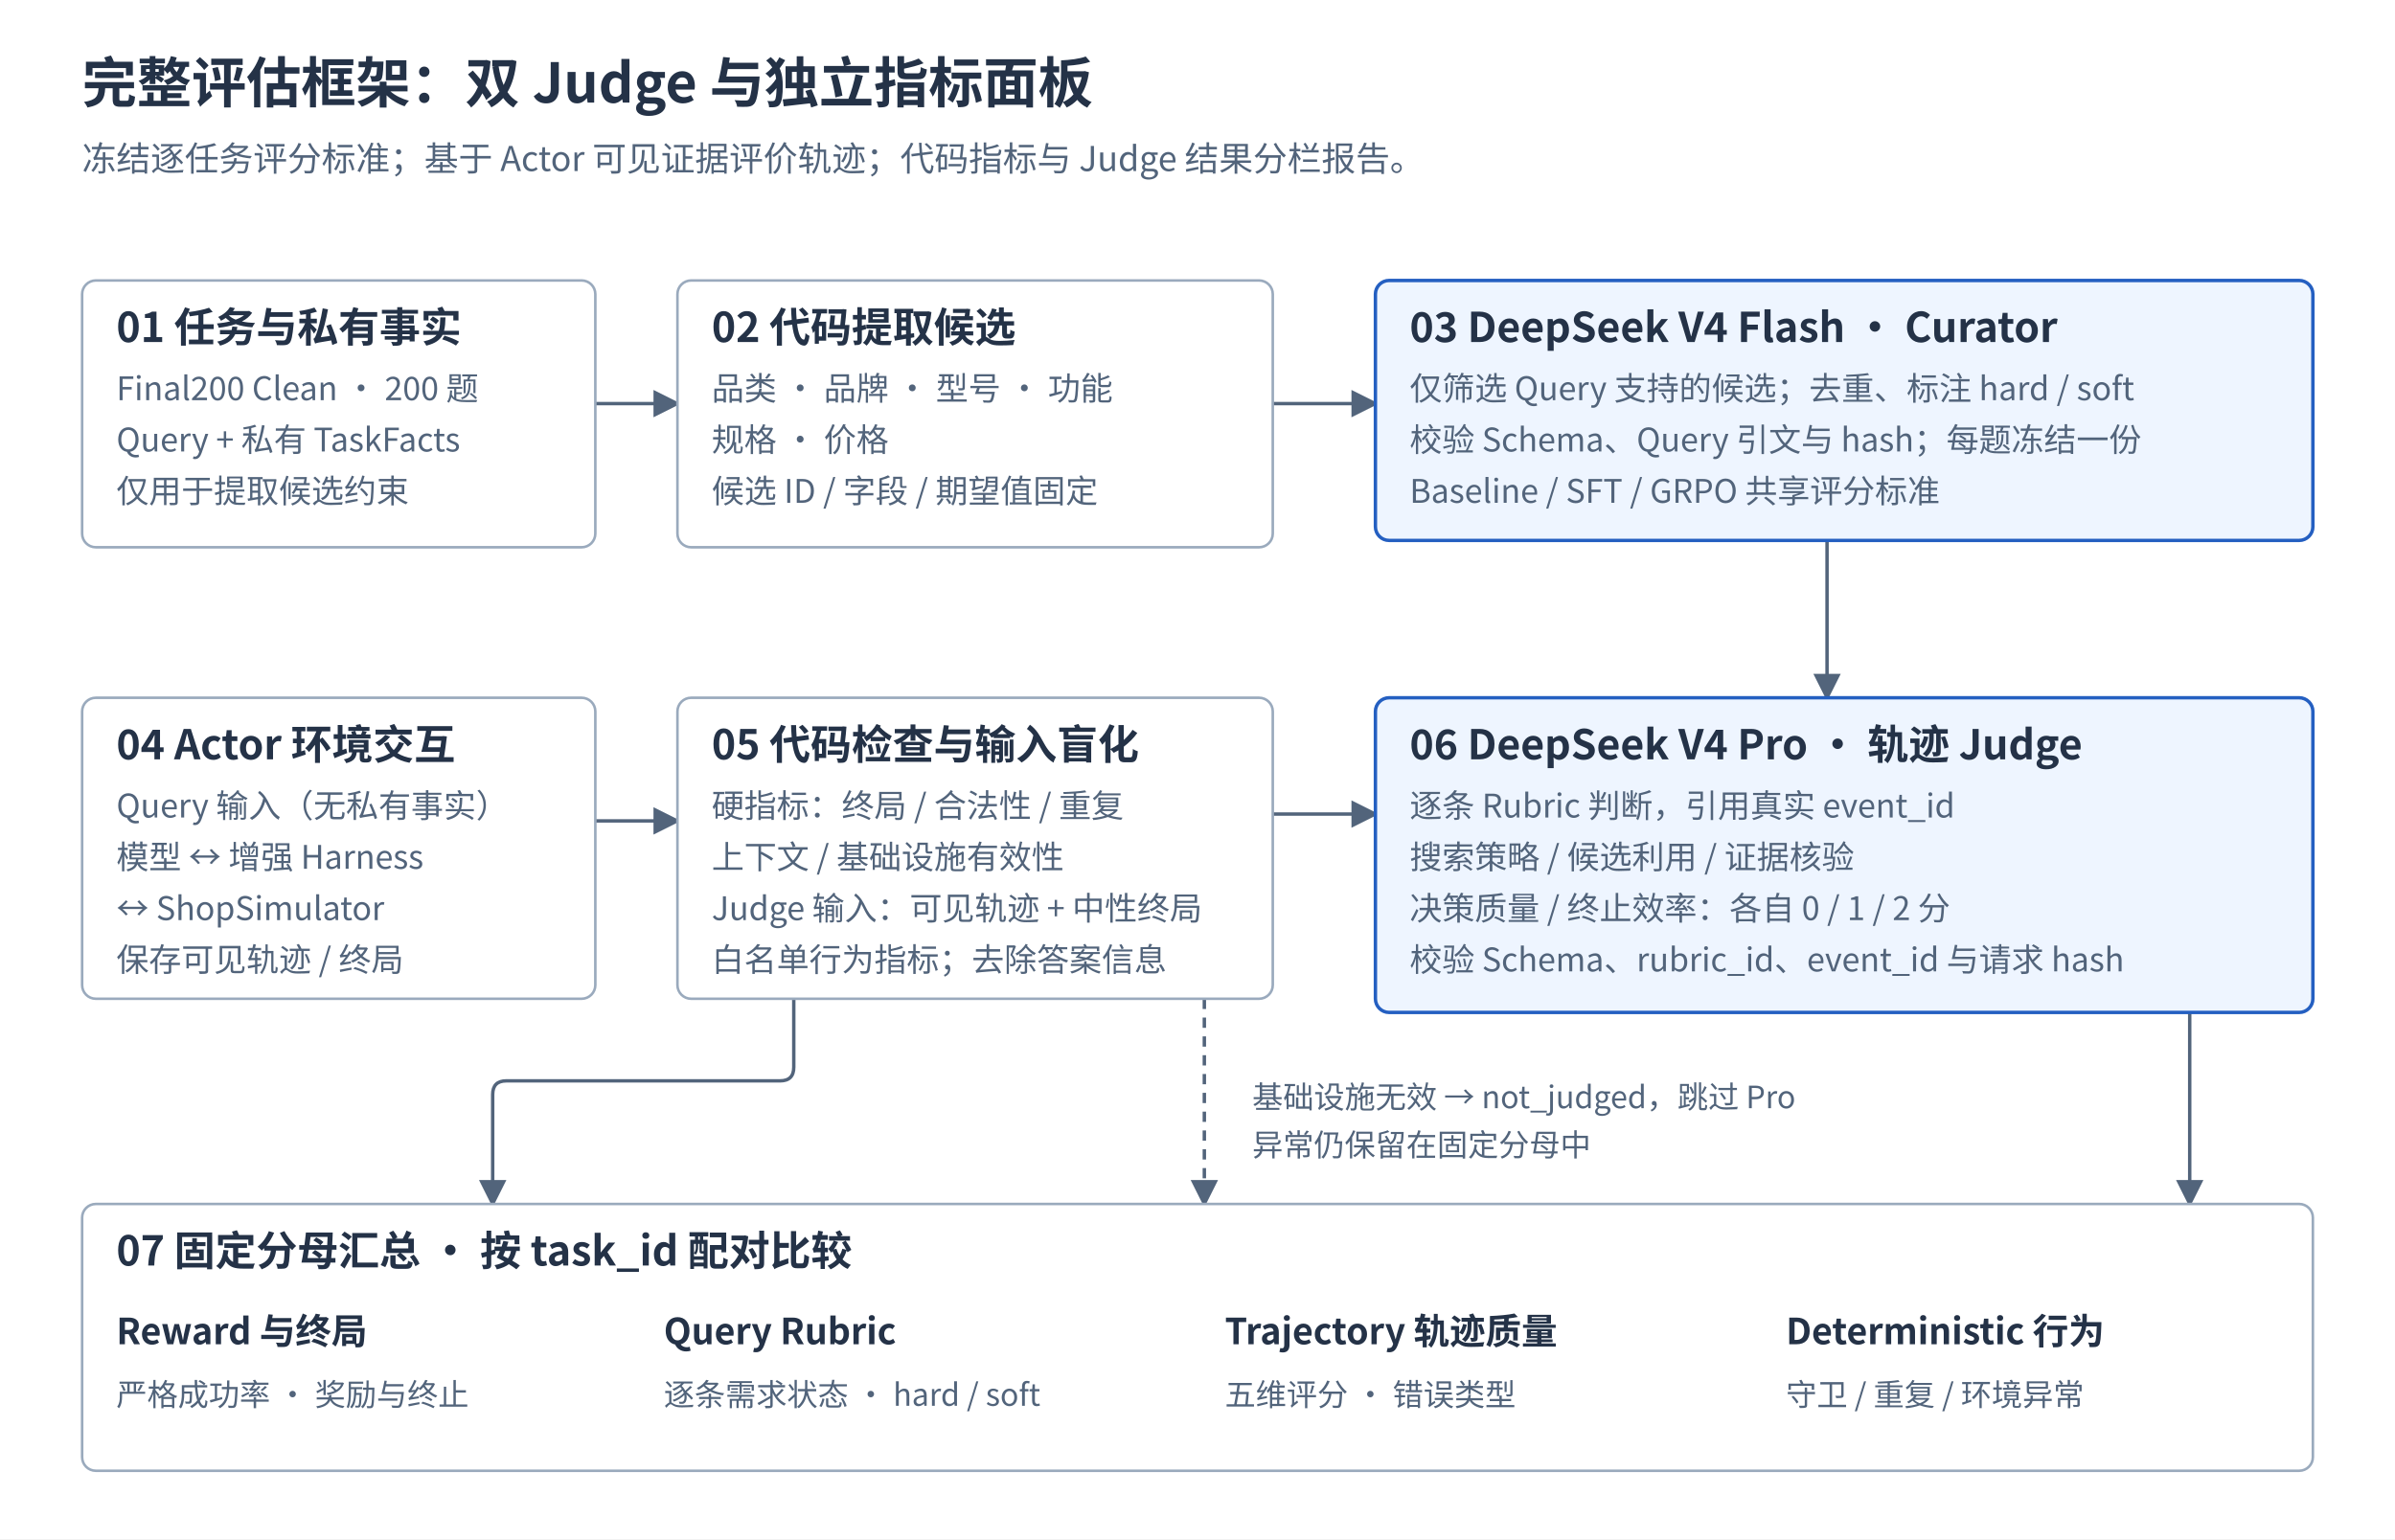
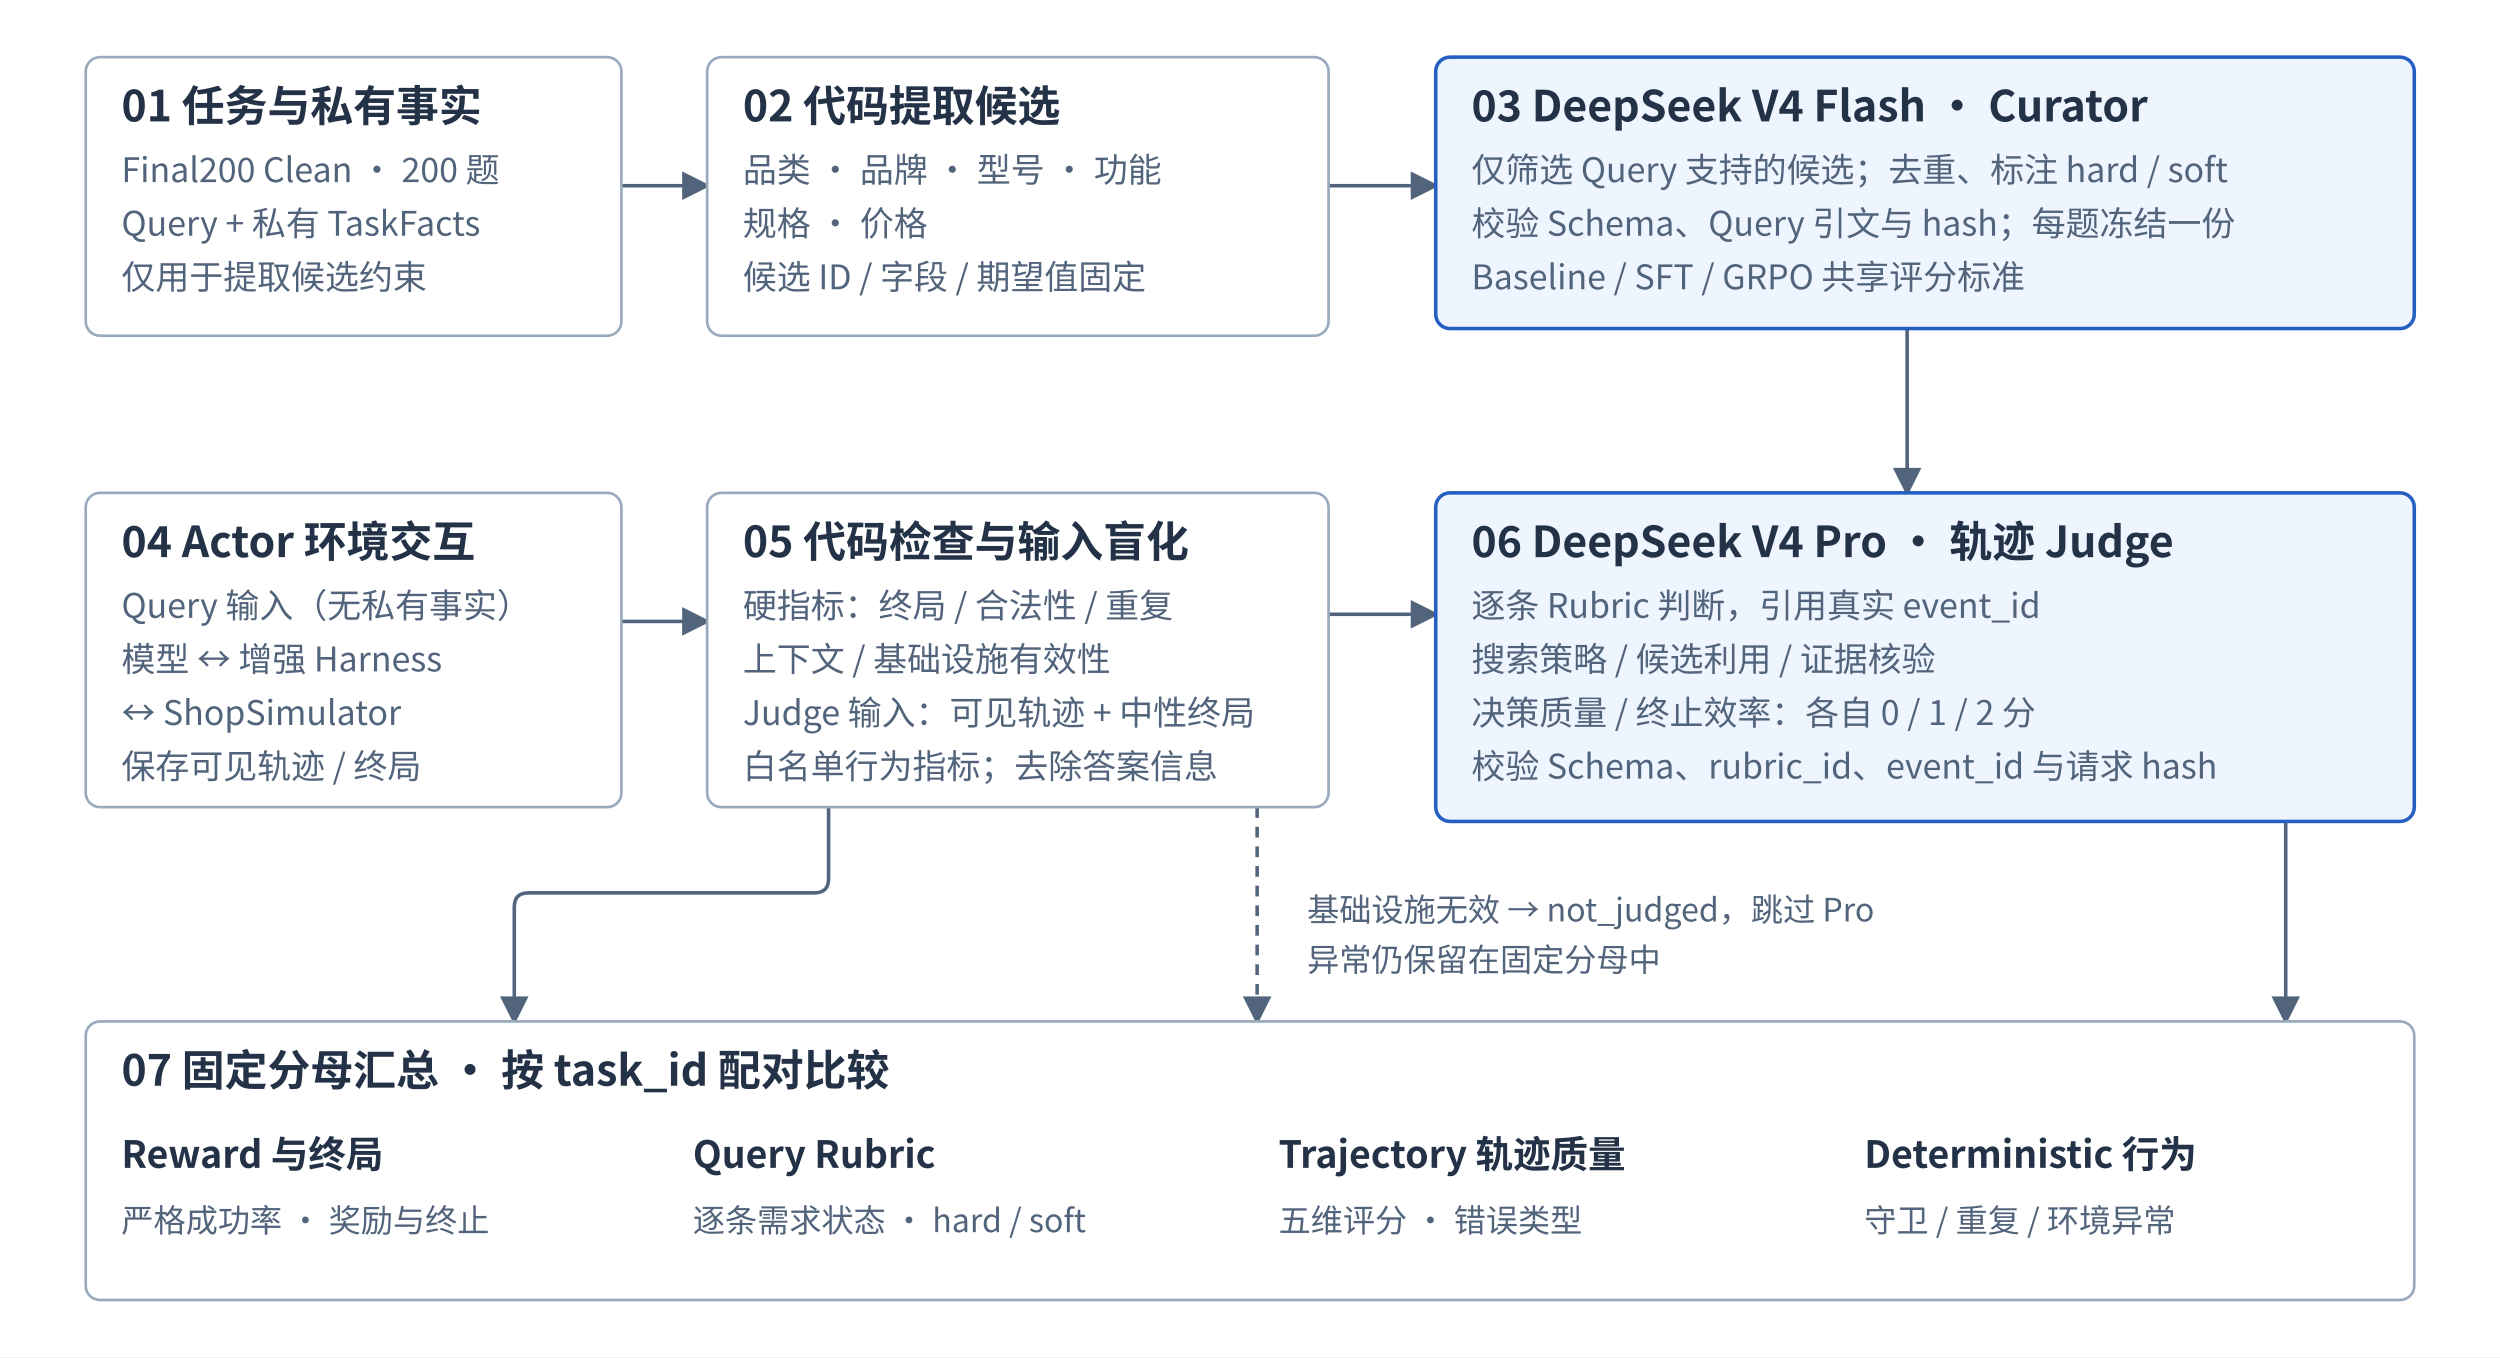
- <svg xmlns="http://www.w3.org/2000/svg" width="1400" height="900" viewBox="0 0 1400 900" role="img" aria-labelledby="evaluation-pipeline-title evaluation-pipeline-desc" id="evaluation-pipeline-root">
+ <svg xmlns="http://www.w3.org/2000/svg" width="1400" height="760" viewBox="0 0 1400 760" role="img" aria-labelledby="evaluation-pipeline-title evaluation-pipeline-desc" id="evaluation-pipeline-root">
  <defs>
    <style>#evaluation-pipeline-root { font-family: "Noto Sans CJK SC","PingFang SC","Microsoft YaHei",sans-serif; }
      #evaluation-pipeline-root .diagram-container { overflow-x:auto }
      #evaluation-pipeline-root text { font-family:"Noto Sans CJK SC","PingFang SC","Microsoft YaHei",sans-serif }</style>
    <marker id="evaluation-pipeline-arrow" markerWidth="8" markerHeight="8" refX="7" refY="4" orient="auto">
      <path d="M0 0 L8 4 L0 8 Z" fill="#52647b" />
    </marker>
  </defs>
-   <rect width="1400" height="900" fill="#ffffff" />
-   <text x="48" y="60" font-size="32" fill="#243247" font-weight="700">完整评估框架：双 Judge 与独立指标面板</text>
-   <text x="48" y="100" font-size="20" fill="#52647b" font-weight="400">冻结逐任务评分标准；基于 Actor 可见证据评价轨迹；代码指标与 Judge 结果分栏报告。</text>
-   <path d="M348 236 H396" fill="none" stroke="#52647b" stroke-width="2" marker-end="url(#evaluation-pipeline-arrow)" />
-   <path d="M744 236 H804" fill="none" stroke="#52647b" stroke-width="2" marker-end="url(#evaluation-pipeline-arrow)" />
-   <path d="M1068 316 V408" fill="none" stroke="#52647b" stroke-width="2" marker-end="url(#evaluation-pipeline-arrow)" />
-   <path d="M348 480 H396" fill="none" stroke="#52647b" stroke-width="2" marker-end="url(#evaluation-pipeline-arrow)" />
-   <path d="M744 476 H804" fill="none" stroke="#52647b" stroke-width="2" marker-end="url(#evaluation-pipeline-arrow)" />
-   <path d="M464 584 V624 Q464 632 456 632 H296 Q288 632 288 640 V704" fill="none" stroke="#52647b" stroke-width="2" marker-end="url(#evaluation-pipeline-arrow)" />
-   <path d="M704 584 V704" fill="none" stroke="#52647b" stroke-width="2" stroke-dasharray="6 5" marker-end="url(#evaluation-pipeline-arrow)" />
-   <path d="M1280 592 V704" fill="none" stroke="#52647b" stroke-width="2" marker-end="url(#evaluation-pipeline-arrow)" />
-   <g data-node="true">
-     <rect x="48" y="164" width="300" height="156" rx="8" fill="#ffffff" stroke="#9aaabd" stroke-width="1.5" />
-     <text x="68" y="200" font-size="24" fill="#243247" font-weight="600">01  任务与私有事实</text>
-     <text x="68" y="234" font-size="19" fill="#52647b" font-weight="400">Final200 Clean · 200 题</text>
-     <text x="68" y="264" font-size="19" fill="#52647b" font-weight="400">Query + 私有 TaskFacts</text>
-     <text x="68" y="294" font-size="19" fill="#52647b" font-weight="400">仅用于提取候选约束</text>
+   <rect width="1400" height="760" fill="#ffffff" />
+   <g transform="translate(0 -132)">
+     <path d="M348 236 H396" fill="none" stroke="#52647b" stroke-width="2" marker-end="url(#evaluation-pipeline-arrow)" />
+     <path d="M744 236 H804" fill="none" stroke="#52647b" stroke-width="2" marker-end="url(#evaluation-pipeline-arrow)" />
+     <path d="M1068 316 V408" fill="none" stroke="#52647b" stroke-width="2" marker-end="url(#evaluation-pipeline-arrow)" />
+     <path d="M348 480 H396" fill="none" stroke="#52647b" stroke-width="2" marker-end="url(#evaluation-pipeline-arrow)" />
+     <path d="M744 476 H804" fill="none" stroke="#52647b" stroke-width="2" marker-end="url(#evaluation-pipeline-arrow)" />
+     <path d="M464 584 V624 Q464 632 456 632 H296 Q288 632 288 640 V704" fill="none" stroke="#52647b" stroke-width="2" marker-end="url(#evaluation-pipeline-arrow)" />
+     <path d="M704 584 V704" fill="none" stroke="#52647b" stroke-width="2" stroke-dasharray="6 5" marker-end="url(#evaluation-pipeline-arrow)" />
+     <path d="M1280 592 V704" fill="none" stroke="#52647b" stroke-width="2" marker-end="url(#evaluation-pipeline-arrow)" />
+     <g data-node="true">
+       <rect x="48" y="164" width="300" height="156" rx="8" fill="#ffffff" stroke="#9aaabd" stroke-width="1.5" />
+       <text x="68" y="200" font-size="24" fill="#243247" font-weight="600">01  任务与私有事实</text>
+       <text x="68" y="234" font-size="19" fill="#52647b" font-weight="400">Final200 Clean · 200 题</text>
+       <text x="68" y="264" font-size="19" fill="#52647b" font-weight="400">Query + 私有 TaskFacts</text>
+       <text x="68" y="294" font-size="19" fill="#52647b" font-weight="400">仅用于提取候选约束</text>
+     </g>
+     <g data-node="true">
+       <rect x="396" y="164" width="348" height="156" rx="8" fill="#ffffff" stroke="#9aaabd" stroke-width="1.5" />
+       <text x="416" y="200" font-size="24" fill="#243247" font-weight="600">02  代码提取候选</text>
+       <text x="416" y="234" font-size="19" fill="#52647b" font-weight="400">品类 · 品牌 · 型号 · 功能</text>
+       <text x="416" y="264" font-size="19" fill="#52647b" font-weight="400">规格 · 价格</text>
+       <text x="416" y="294" font-size="19" fill="#52647b" font-weight="400">候选 ID / 字段 / 期望值固定</text>
+     </g>
+     <g data-node="true">
+       <rect x="804" y="164" width="548" height="152" rx="8" fill="#eef5ff" stroke="#245fc1" stroke-width="2" />
+       <text x="824" y="200" font-size="24" fill="#243247" font-weight="600">03  DeepSeek V4 Flash · Curator</text>
+       <text x="824" y="234" font-size="19" fill="#52647b" font-weight="400">仅筛选 Query 支持的候选；去重、标注 hard / soft</text>
+       <text x="824" y="264" font-size="19" fill="#52647b" font-weight="400">校验 Schema、Query 引文与 hash；每题冻结一份</text>
+       <text x="824" y="294" font-size="19" fill="#52647b" font-weight="400">Baseline / SFT / GRPO 共享评分标准</text>
+     </g>
+     <g data-node="true">
+       <rect x="48" y="408" width="300" height="176" rx="8" fill="#ffffff" stroke="#9aaabd" stroke-width="1.5" />
+       <text x="68" y="444" font-size="24" fill="#243247" font-weight="600">04  Actor 环境交互</text>
+       <text x="68" y="478" font-size="19" fill="#52647b" font-weight="400">Query 输入（无私有事实）</text>
+       <text x="68" y="508" font-size="19" fill="#52647b" font-weight="400">模型 ↔ 增强 Harness</text>
+       <text x="68" y="538" font-size="19" fill="#52647b" font-weight="400">↔ ShopSimulator</text>
+       <text x="68" y="568" font-size="19" fill="#52647b" font-weight="400">保存可见轨迹 / 终局</text>
+     </g>
+     <g data-node="true">
+       <rect x="396" y="408" width="348" height="176" rx="8" fill="#ffffff" stroke="#9aaabd" stroke-width="1.5" />
+       <text x="416" y="444" font-size="24" fill="#243247" font-weight="600">05  代码检查与输入盲化</text>
+       <text x="416" y="478" font-size="19" fill="#52647b" font-weight="400">硬指标：终局 / 合法性 / 重复</text>
+       <text x="416" y="508" font-size="19" fill="#52647b" font-weight="400">上下文 / 基础设施有效性</text>
+       <text x="416" y="538" font-size="19" fill="#52647b" font-weight="400">Judge 输入：可见轨迹 + 中性终局</text>
+       <text x="416" y="568" font-size="19" fill="#52647b" font-weight="400">白名单行为指标；去除答案信息</text>
+     </g>
+     <g data-node="true">
+       <rect x="804" y="408" width="548" height="184" rx="8" fill="#eef5ff" stroke="#245fc1" stroke-width="2" />
+       <text x="824" y="444" font-size="24" fill="#243247" font-weight="600">06  DeepSeek V4 Pro · 轨迹 Judge</text>
+       <text x="824" y="478" font-size="19" fill="#52647b" font-weight="400">逐条 Rubric 判断，引用真实 event_id</text>
+       <text x="824" y="508" font-size="19" fill="#52647b" font-weight="400">搜索策略 / 候选利用 / 证据核验</text>
+       <text x="824" y="538" font-size="19" fill="#52647b" font-weight="400">决策质量 / 终止效率：各自 0 / 1 / 2 分</text>
+       <text x="824" y="568" font-size="19" fill="#52647b" font-weight="400">校验 Schema、rubric_id、event_id 与请求 hash</text>
+     </g>
+     <rect x="724" y="624" width="510" height="60" fill="#fff" />
+     <text x="732" y="648" font-size="18" fill="#52647b" font-weight="400">基础设施无效 → not_judged，跳过 Pro</text>
+     <text x="732" y="676" font-size="18" fill="#52647b" font-weight="400">异常仍保留在固定分母中</text>
+     <g data-node="true">
+       <rect x="48" y="704" width="1304" height="156" rx="8" fill="#ffffff" stroke="#9aaabd" stroke-width="1.5" />
+       <text x="68" y="740" font-size="24" fill="#243247" font-weight="600">07  固定分母汇总 · 按 task_id 配对比较</text>
+     </g>
+     <text x="68" y="786" font-size="21" fill="#243247" font-weight="600">Reward 与终局</text>
+     <text x="68" y="822" font-size="18" fill="#52647b" font-weight="400">严格成功率 · 奖励与终止</text>
+     <text x="388" y="786" font-size="21" fill="#243247" font-weight="600">Query Rubric</text>
+     <text x="388" y="822" font-size="18" fill="#52647b" font-weight="400">逐条需求状态 · hard / soft</text>
+     <text x="716" y="786" font-size="21" fill="#243247" font-weight="600">Trajectory 轨迹质量</text>
+     <text x="716" y="822" font-size="18" fill="#52647b" font-weight="400">五维评分 · 错误类型</text>
+     <text x="1044" y="786" font-size="21" fill="#243247" font-weight="600">Deterministic 行为</text>
+     <text x="1044" y="822" font-size="18" fill="#52647b" font-weight="400">守卫 / 重复 / 环境异常</text>
  </g>
-   <g data-node="true">
-     <rect x="396" y="164" width="348" height="156" rx="8" fill="#ffffff" stroke="#9aaabd" stroke-width="1.5" />
-     <text x="416" y="200" font-size="24" fill="#243247" font-weight="600">02  代码提取候选</text>
-     <text x="416" y="234" font-size="19" fill="#52647b" font-weight="400">品类 · 品牌 · 型号 · 功能</text>
-     <text x="416" y="264" font-size="19" fill="#52647b" font-weight="400">规格 · 价格</text>
-     <text x="416" y="294" font-size="19" fill="#52647b" font-weight="400">候选 ID / 字段 / 期望值固定</text>
-   </g>
-   <g data-node="true">
-     <rect x="804" y="164" width="548" height="152" rx="8" fill="#eef5ff" stroke="#245fc1" stroke-width="2" />
-     <text x="824" y="200" font-size="24" fill="#243247" font-weight="600">03  DeepSeek V4 Flash · Curator</text>
-     <text x="824" y="234" font-size="19" fill="#52647b" font-weight="400">仅筛选 Query 支持的候选；去重、标注 hard / soft</text>
-     <text x="824" y="264" font-size="19" fill="#52647b" font-weight="400">校验 Schema、Query 引文与 hash；每题冻结一份</text>
-     <text x="824" y="294" font-size="19" fill="#52647b" font-weight="400">Baseline / SFT / GRPO 共享评分标准</text>
-   </g>
-   <g data-node="true">
-     <rect x="48" y="408" width="300" height="176" rx="8" fill="#ffffff" stroke="#9aaabd" stroke-width="1.5" />
-     <text x="68" y="444" font-size="24" fill="#243247" font-weight="600">04  Actor 环境交互</text>
-     <text x="68" y="478" font-size="19" fill="#52647b" font-weight="400">Query 输入（无私有事实）</text>
-     <text x="68" y="508" font-size="19" fill="#52647b" font-weight="400">模型 ↔ 增强 Harness</text>
-     <text x="68" y="538" font-size="19" fill="#52647b" font-weight="400">↔ ShopSimulator</text>
-     <text x="68" y="568" font-size="19" fill="#52647b" font-weight="400">保存可见轨迹 / 终局</text>
-   </g>
-   <g data-node="true">
-     <rect x="396" y="408" width="348" height="176" rx="8" fill="#ffffff" stroke="#9aaabd" stroke-width="1.5" />
-     <text x="416" y="444" font-size="24" fill="#243247" font-weight="600">05  代码检查与输入盲化</text>
-     <text x="416" y="478" font-size="19" fill="#52647b" font-weight="400">硬指标：终局 / 合法性 / 重复</text>
-     <text x="416" y="508" font-size="19" fill="#52647b" font-weight="400">上下文 / 基础设施有效性</text>
-     <text x="416" y="538" font-size="19" fill="#52647b" font-weight="400">Judge 输入：可见轨迹 + 中性终局</text>
-     <text x="416" y="568" font-size="19" fill="#52647b" font-weight="400">白名单行为指标；去除答案信息</text>
-   </g>
-   <g data-node="true">
-     <rect x="804" y="408" width="548" height="184" rx="8" fill="#eef5ff" stroke="#245fc1" stroke-width="2" />
-     <text x="824" y="444" font-size="24" fill="#243247" font-weight="600">06  DeepSeek V4 Pro · 轨迹 Judge</text>
-     <text x="824" y="478" font-size="19" fill="#52647b" font-weight="400">逐条 Rubric 判断，引用真实 event_id</text>
-     <text x="824" y="508" font-size="19" fill="#52647b" font-weight="400">搜索策略 / 候选利用 / 证据核验</text>
-     <text x="824" y="538" font-size="19" fill="#52647b" font-weight="400">决策质量 / 终止效率：各自 0 / 1 / 2 分</text>
-     <text x="824" y="568" font-size="19" fill="#52647b" font-weight="400">校验 Schema、rubric_id、event_id 与请求 hash</text>
-   </g>
-   <rect x="724" y="624" width="510" height="60" fill="#fff" />
-   <text x="732" y="648" font-size="18" fill="#52647b" font-weight="400">基础设施无效 → not_judged，跳过 Pro</text>
-   <text x="732" y="676" font-size="18" fill="#52647b" font-weight="400">异常仍保留在固定分母中</text>
-   <g data-node="true">
-     <rect x="48" y="704" width="1304" height="156" rx="8" fill="#ffffff" stroke="#9aaabd" stroke-width="1.5" />
-     <text x="68" y="740" font-size="24" fill="#243247" font-weight="600">07  固定分母汇总 · 按 task_id 配对比较</text>
-   </g>
-   <text x="68" y="786" font-size="21" fill="#243247" font-weight="600">Reward 与终局</text>
-   <text x="68" y="822" font-size="18" fill="#52647b" font-weight="400">严格成功率 · 奖励与终止</text>
-   <text x="388" y="786" font-size="21" fill="#243247" font-weight="600">Query Rubric</text>
-   <text x="388" y="822" font-size="18" fill="#52647b" font-weight="400">逐条需求状态 · hard / soft</text>
-   <text x="716" y="786" font-size="21" fill="#243247" font-weight="600">Trajectory 轨迹质量</text>
-   <text x="716" y="822" font-size="18" fill="#52647b" font-weight="400">五维评分 · 错误类型</text>
-   <text x="1044" y="786" font-size="21" fill="#243247" font-weight="600">Deterministic 行为</text>
-   <text x="1044" y="822" font-size="18" fill="#52647b" font-weight="400">守卫 / 重复 / 环境异常</text>
</svg>
